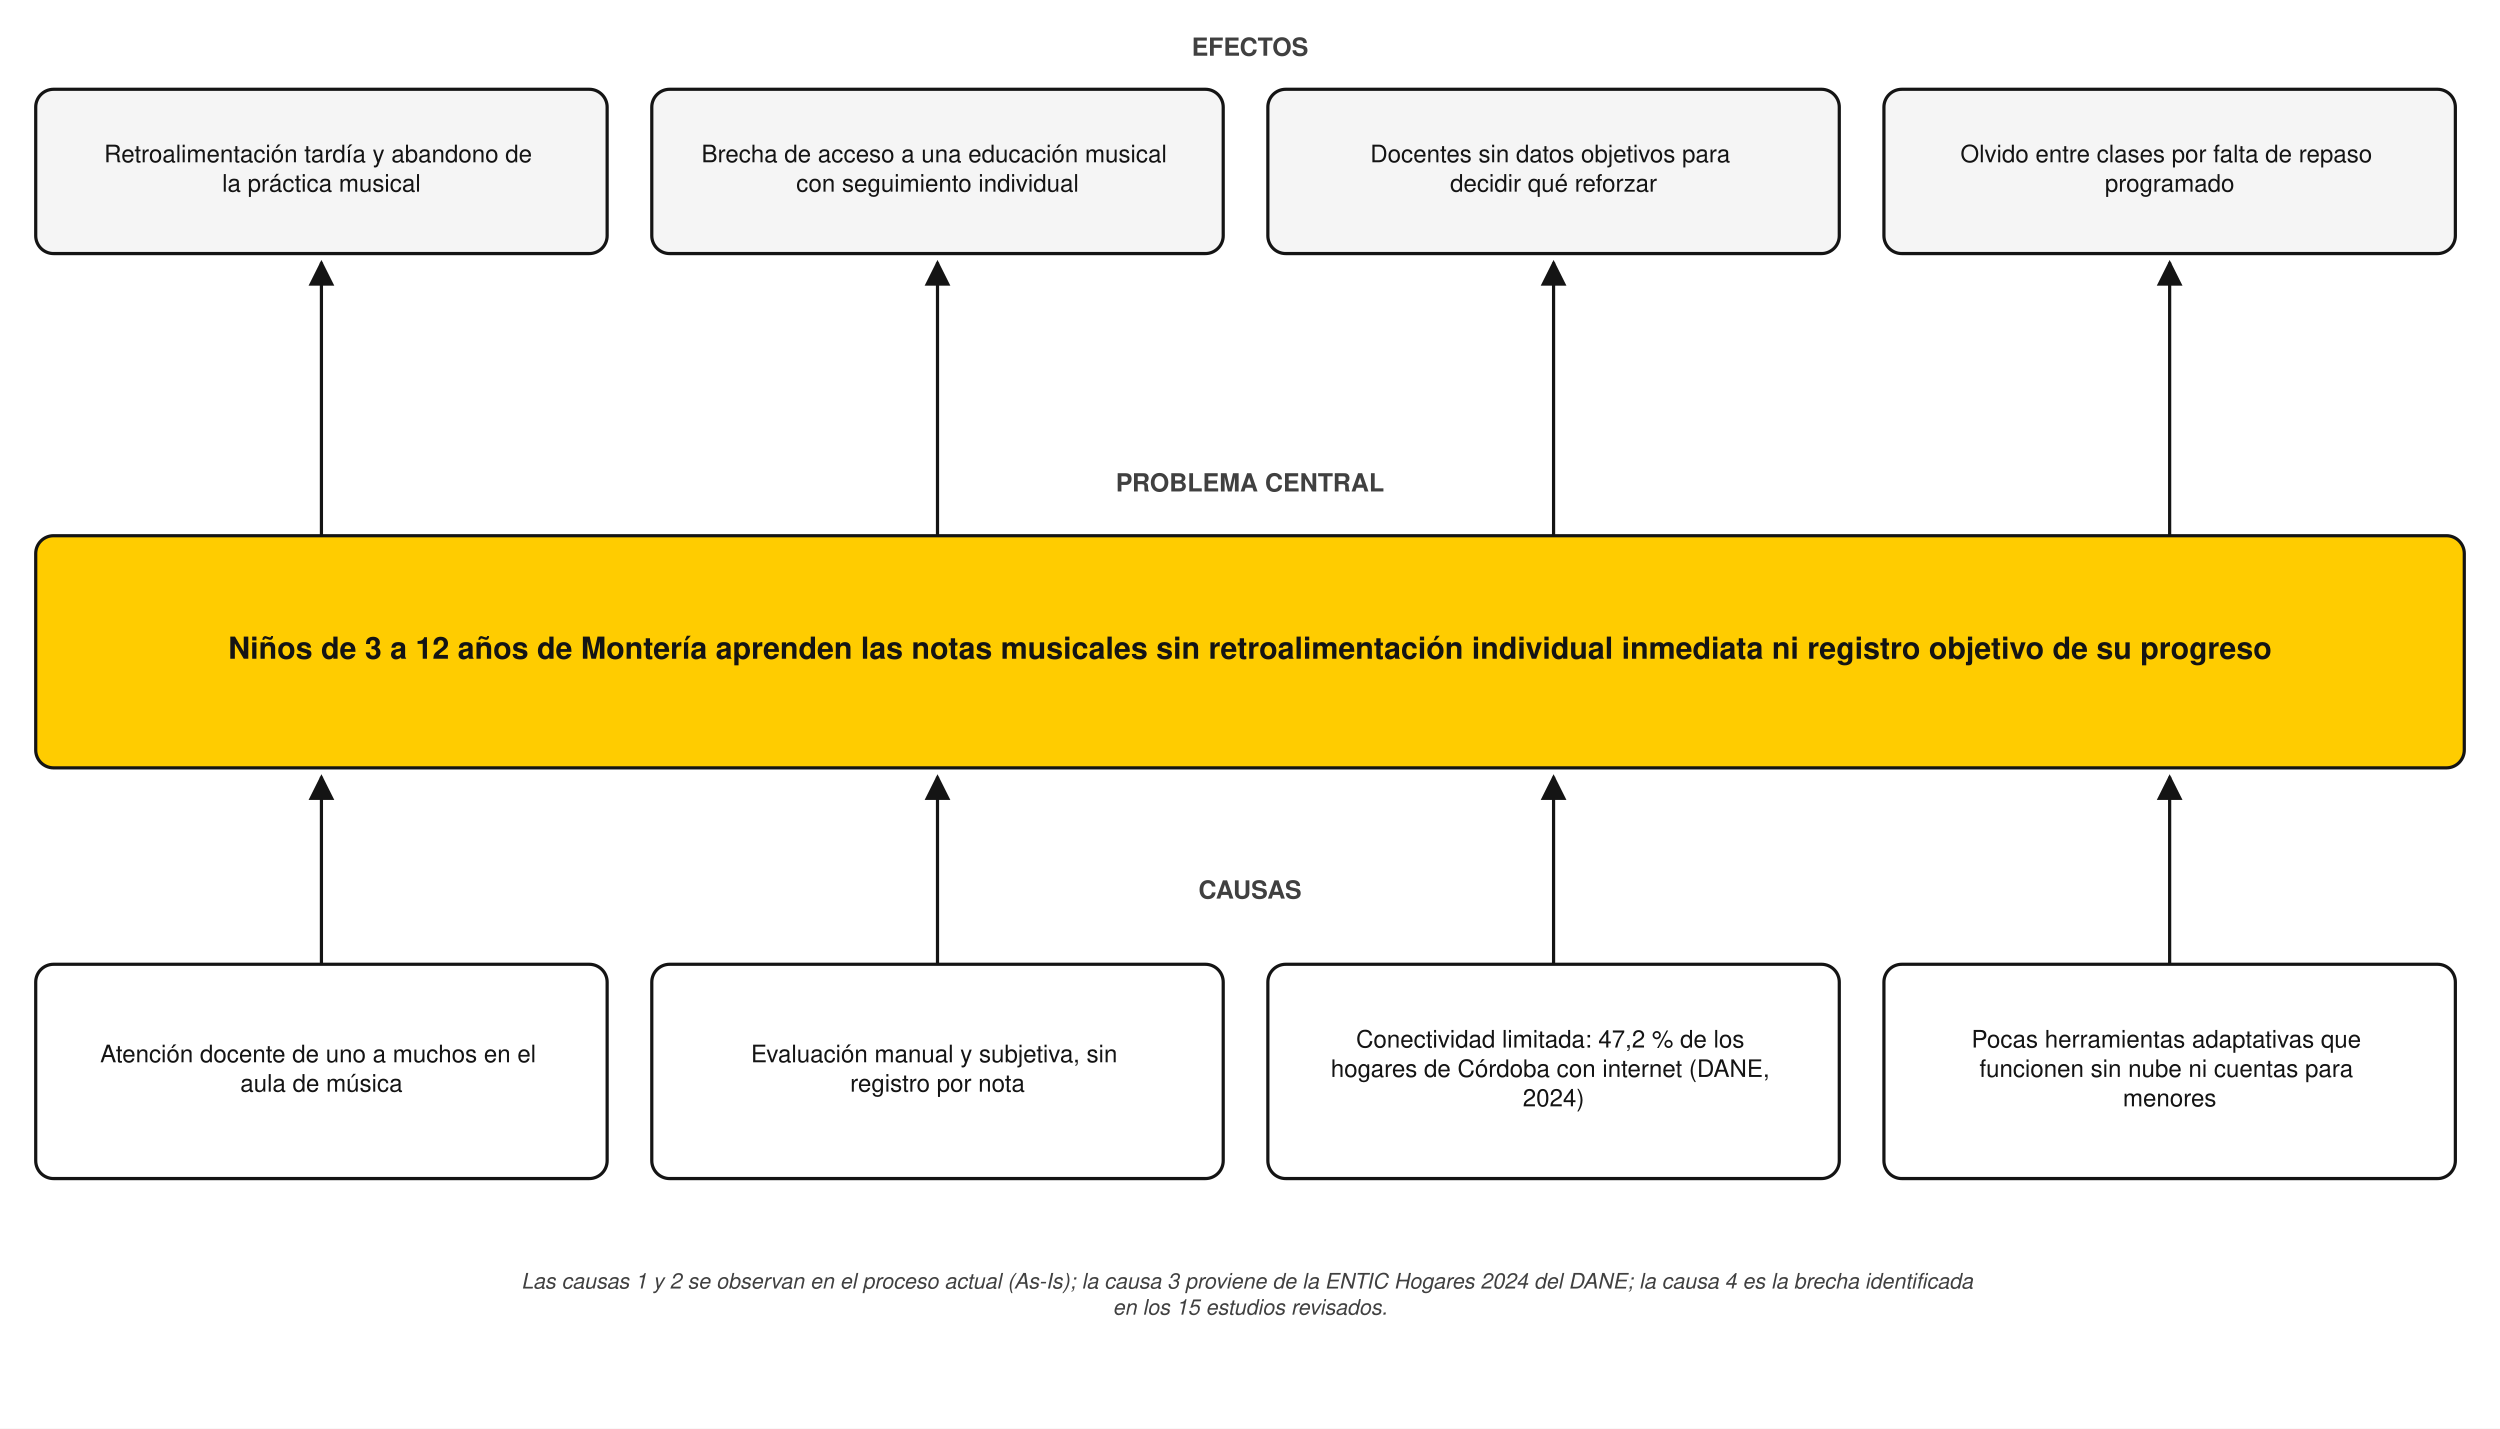
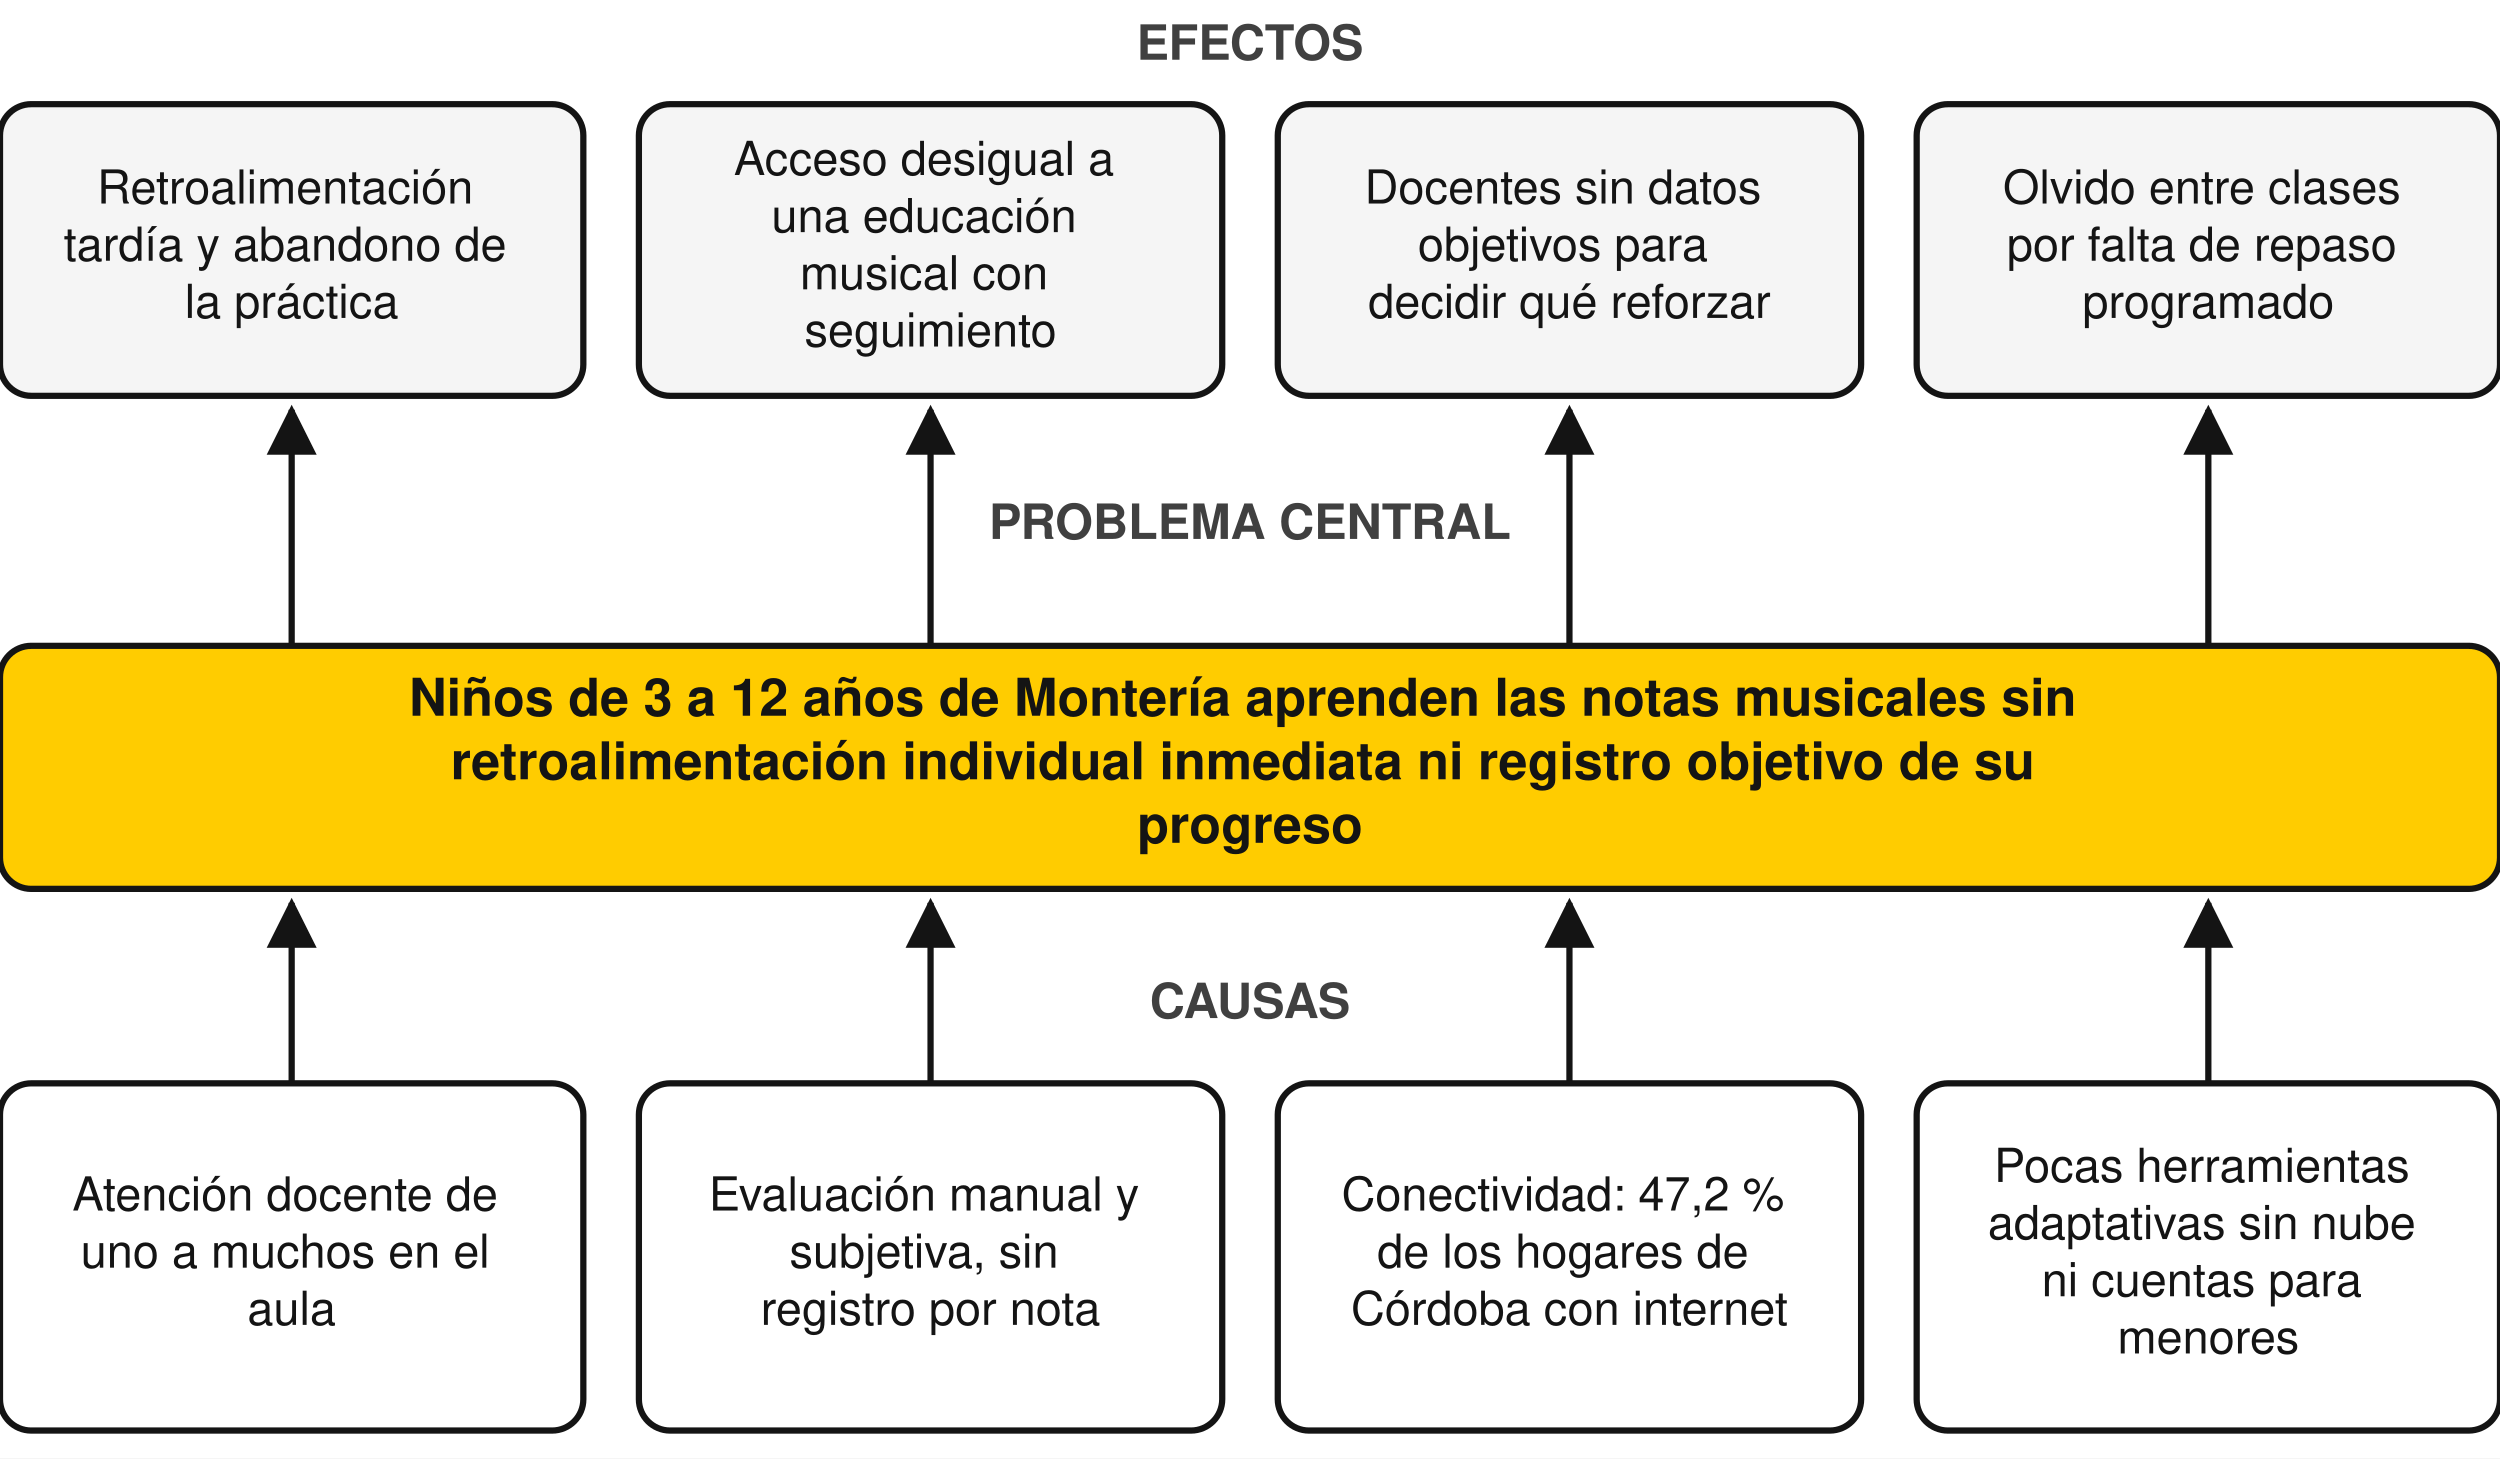
- <svg xmlns="http://www.w3.org/2000/svg" viewBox="0 0 1400 800" font-family="Helvetica, Arial, sans-serif" role="img" aria-label="Árbol de problemas" width="1400" height="800">
-   <rect width="1400" height="800" fill="#fff" />
+ <svg xmlns="http://www.w3.org/2000/svg" viewBox="0 0 720 420" font-family="Helvetica, Arial, sans-serif" role="img" aria-label="Árbol de problemas" width="720" height="420">
+   <rect width="720" height="420" fill="#fff" />
  <defs>
    <marker id="arr" viewBox="0 0 10 10" refX="9" refY="5" markerWidth="8" markerHeight="8" orient="auto-start-reverse">
      <path d="M0,0 L10,5 L0,10 z" fill="#141414" />
    </marker>
    <marker id="arrO" viewBox="0 0 10 10" refX="9" refY="5" markerWidth="8" markerHeight="8" orient="auto-start-reverse">
      <path d="M0,0 L10,5 L0,10 z" fill="#fff" stroke="#141414" stroke-width="1.2" />
    </marker>
    <marker id="dot" viewBox="0 0 10 10" refX="5" refY="5" markerWidth="7" markerHeight="7">
      <circle cx="5" cy="5" r="3.6" fill="#fff" stroke="#141414" stroke-width="1.4" />
    </marker>
    <marker id="arrR" viewBox="0 0 10 10" refX="9" refY="5" markerWidth="8" markerHeight="8" orient="auto-start-reverse">
      <path d="M0,0 L10,5 L0,10 z" fill="#B3261E" />
    </marker>
  </defs>
-   <text x="700" y="28.0" font-size="14" text-anchor="middle" dominant-baseline="central" font-weight="700" fill="#404040">EFECTOS</text>
-   <rect x="20" y="50" width="320" height="92" rx="10" fill="#F5F5F5" stroke="#141414" stroke-width="1.8" />
-   <text x="180.0" y="87.765" font-size="13.5" text-anchor="middle" dominant-baseline="central" font-weight="500" fill="#141414">
-     <tspan x="180.0" dy="0">Retroalimentación tardía y abandono de</tspan>
-     <tspan x="180.0" dy="16.47">la práctica musical</tspan>
+   <text x="360" y="14.0" font-size="14" text-anchor="middle" dominant-baseline="central" font-weight="700" fill="#404040">EFECTOS</text>
+   <rect x="0" y="30" width="168" height="84" rx="9" fill="#F5F5F5" stroke="#141414" stroke-width="1.8" />
+   <text x="84.0" y="55.53" font-size="13.5" text-anchor="middle" dominant-baseline="central" font-weight="500" fill="#141414">
+     <tspan x="84.0" dy="0">Retroalimentación</tspan>
+     <tspan x="84.0" dy="16.47">tardía y abandono de</tspan>
+     <tspan x="84.0" dy="16.47">la práctica</tspan>
  </text>
-   <path d="M180,300 L180,147" fill="none" stroke="#141414" stroke-width="1.8" marker-end="url(#arr)" stroke-linejoin="round" />
-   <rect x="365" y="50" width="320" height="92" rx="10" fill="#F5F5F5" stroke="#141414" stroke-width="1.8" />
-   <text x="525.0" y="87.765" font-size="13.5" text-anchor="middle" dominant-baseline="central" font-weight="500" fill="#141414">
-     <tspan x="525.0" dy="0">Brecha de acceso a una educación musical</tspan>
-     <tspan x="525.0" dy="16.47">con seguimiento individual</tspan>
+   <path d="M84.0,186 L84.0,118" fill="none" stroke="#141414" stroke-width="1.8" marker-end="url(#arr)" stroke-linejoin="round" />
+   <rect x="184" y="30" width="168" height="84" rx="9" fill="#F5F5F5" stroke="#141414" stroke-width="1.8" />
+   <text x="268.0" y="47.295" font-size="13.5" text-anchor="middle" dominant-baseline="central" font-weight="500" fill="#141414">
+     <tspan x="268.0" dy="0">Acceso desigual a</tspan>
+     <tspan x="268.0" dy="16.47">una educación</tspan>
+     <tspan x="268.0" dy="16.47">musical con</tspan>
+     <tspan x="268.0" dy="16.47">seguimiento</tspan>
  </text>
-   <path d="M525,300 L525,147" fill="none" stroke="#141414" stroke-width="1.8" marker-end="url(#arr)" stroke-linejoin="round" />
-   <rect x="710" y="50" width="320" height="92" rx="10" fill="#F5F5F5" stroke="#141414" stroke-width="1.8" />
-   <text x="870.0" y="87.765" font-size="13.5" text-anchor="middle" dominant-baseline="central" font-weight="500" fill="#141414">
-     <tspan x="870.0" dy="0">Docentes sin datos objetivos para</tspan>
-     <tspan x="870.0" dy="16.47">decidir qué reforzar</tspan>
+   <path d="M268.0,186 L268.0,118" fill="none" stroke="#141414" stroke-width="1.8" marker-end="url(#arr)" stroke-linejoin="round" />
+   <rect x="368" y="30" width="168" height="84" rx="9" fill="#F5F5F5" stroke="#141414" stroke-width="1.8" />
+   <text x="452.0" y="55.53" font-size="13.5" text-anchor="middle" dominant-baseline="central" font-weight="500" fill="#141414">
+     <tspan x="452.0" dy="0">Docentes sin datos</tspan>
+     <tspan x="452.0" dy="16.47">objetivos para</tspan>
+     <tspan x="452.0" dy="16.47">decidir qué reforzar</tspan>
  </text>
-   <path d="M870,300 L870,147" fill="none" stroke="#141414" stroke-width="1.8" marker-end="url(#arr)" stroke-linejoin="round" />
-   <rect x="1055" y="50" width="320" height="92" rx="10" fill="#F5F5F5" stroke="#141414" stroke-width="1.8" />
-   <text x="1215.0" y="87.765" font-size="13.5" text-anchor="middle" dominant-baseline="central" font-weight="500" fill="#141414">
-     <tspan x="1215.0" dy="0">Olvido entre clases por falta de repaso</tspan>
-     <tspan x="1215.0" dy="16.47">programado</tspan>
+   <path d="M452.0,186 L452.0,118" fill="none" stroke="#141414" stroke-width="1.8" marker-end="url(#arr)" stroke-linejoin="round" />
+   <rect x="552" y="30" width="168" height="84" rx="9" fill="#F5F5F5" stroke="#141414" stroke-width="1.8" />
+   <text x="636.0" y="55.53" font-size="13.5" text-anchor="middle" dominant-baseline="central" font-weight="500" fill="#141414">
+     <tspan x="636.0" dy="0">Olvido entre clases</tspan>
+     <tspan x="636.0" dy="16.47">por falta de repaso</tspan>
+     <tspan x="636.0" dy="16.47">programado</tspan>
  </text>
-   <path d="M1215,300 L1215,147" fill="none" stroke="#141414" stroke-width="1.8" marker-end="url(#arr)" stroke-linejoin="round" />
-   <rect x="20" y="300" width="1360" height="130" rx="10" fill="#FFCC00" stroke="#141414" stroke-width="1.8" />
-   <text x="700.0" y="365.0" font-size="17" text-anchor="middle" dominant-baseline="central" font-weight="700" fill="#141414">Niños de 3 a 12 años de Montería aprenden las notas musicales sin retroalimentación individual inmediata ni registro objetivo de su progreso</text>
-   <text x="700" y="272.0" font-size="14" text-anchor="middle" dominant-baseline="central" font-weight="700" fill="#404040">PROBLEMA CENTRAL</text>
-   <text x="700" y="500.0" font-size="14" text-anchor="middle" dominant-baseline="central" font-weight="700" fill="#404040">CAUSAS</text>
-   <rect x="20" y="540" width="320" height="120" rx="10" fill="#fff" stroke="#141414" stroke-width="1.8" />
-   <text x="180.0" y="591.765" font-size="13.5" text-anchor="middle" dominant-baseline="central" font-weight="500" fill="#141414">
-     <tspan x="180.0" dy="0">Atención docente de uno a muchos en el</tspan>
-     <tspan x="180.0" dy="16.47">aula de música</tspan>
+   <path d="M636.0,186 L636.0,118" fill="none" stroke="#141414" stroke-width="1.8" marker-end="url(#arr)" stroke-linejoin="round" />
+   <text x="360" y="152.0" font-size="14" text-anchor="middle" dominant-baseline="central" font-weight="700" fill="#404040">PROBLEMA CENTRAL</text>
+   <rect x="0" y="186" width="720" height="70" rx="9" fill="#FFCC00" stroke="#141414" stroke-width="1.8" />
+   <text x="360.0" y="202.7" font-size="15" text-anchor="middle" dominant-baseline="central" font-weight="700" fill="#141414">
+     <tspan x="360.0" dy="0">Niños de 3 a 12 años de Montería aprenden las notas musicales sin</tspan>
+     <tspan x="360.0" dy="18.3">retroalimentación individual inmediata ni registro objetivo de su</tspan>
+     <tspan x="360.0" dy="18.3">progreso</tspan>
  </text>
-   <path d="M180,540 L180,435" fill="none" stroke="#141414" stroke-width="1.8" marker-end="url(#arr)" stroke-linejoin="round" />
-   <rect x="365" y="540" width="320" height="120" rx="10" fill="#fff" stroke="#141414" stroke-width="1.8" />
-   <text x="525.0" y="591.765" font-size="13.5" text-anchor="middle" dominant-baseline="central" font-weight="500" fill="#141414">
-     <tspan x="525.0" dy="0">Evaluación manual y subjetiva, sin</tspan>
-     <tspan x="525.0" dy="16.47">registro por nota</tspan>
+   <text x="360" y="290.0" font-size="14" text-anchor="middle" dominant-baseline="central" font-weight="700" fill="#404040">CAUSAS</text>
+   <rect x="0" y="312" width="168" height="100" rx="9" fill="#fff" stroke="#141414" stroke-width="1.8" />
+   <text x="84.0" y="345.53" font-size="13.5" text-anchor="middle" dominant-baseline="central" font-weight="500" fill="#141414">
+     <tspan x="84.0" dy="0">Atención docente de</tspan>
+     <tspan x="84.0" dy="16.47">uno a muchos en el</tspan>
+     <tspan x="84.0" dy="16.47">aula</tspan>
  </text>
-   <path d="M525,540 L525,435" fill="none" stroke="#141414" stroke-width="1.8" marker-end="url(#arr)" stroke-linejoin="round" />
-   <rect x="710" y="540" width="320" height="120" rx="10" fill="#fff" stroke="#141414" stroke-width="1.8" />
-   <text x="870.0" y="583.53" font-size="13.5" text-anchor="middle" dominant-baseline="central" font-weight="500" fill="#141414">
-     <tspan x="870.0" dy="0">Conectividad limitada: 47,2 % de los</tspan>
-     <tspan x="870.0" dy="16.47">hogares de Córdoba con internet (DANE,</tspan>
-     <tspan x="870.0" dy="16.47">2024)</tspan>
+   <path d="M84.0,312 L84.0,260" fill="none" stroke="#141414" stroke-width="1.8" marker-end="url(#arr)" stroke-linejoin="round" />
+   <rect x="184" y="312" width="168" height="100" rx="9" fill="#fff" stroke="#141414" stroke-width="1.8" />
+   <text x="268.0" y="345.53" font-size="13.5" text-anchor="middle" dominant-baseline="central" font-weight="500" fill="#141414">
+     <tspan x="268.0" dy="0">Evaluación manual y</tspan>
+     <tspan x="268.0" dy="16.47">subjetiva, sin</tspan>
+     <tspan x="268.0" dy="16.47">registro por nota</tspan>
  </text>
-   <path d="M870,540 L870,435" fill="none" stroke="#141414" stroke-width="1.8" marker-end="url(#arr)" stroke-linejoin="round" />
-   <rect x="1055" y="540" width="320" height="120" rx="10" fill="#fff" stroke="#141414" stroke-width="1.8" />
-   <text x="1215.0" y="583.53" font-size="13.5" text-anchor="middle" dominant-baseline="central" font-weight="500" fill="#141414">
-     <tspan x="1215.0" dy="0">Pocas herramientas adaptativas que</tspan>
-     <tspan x="1215.0" dy="16.47">funcionen sin nube ni cuentas para</tspan>
-     <tspan x="1215.0" dy="16.47">menores</tspan>
+   <path d="M268.0,312 L268.0,260" fill="none" stroke="#141414" stroke-width="1.8" marker-end="url(#arr)" stroke-linejoin="round" />
+   <rect x="368" y="312" width="168" height="100" rx="9" fill="#fff" stroke="#141414" stroke-width="1.8" />
+   <text x="452.0" y="345.53" font-size="13.5" text-anchor="middle" dominant-baseline="central" font-weight="500" fill="#141414">
+     <tspan x="452.0" dy="0">Conectividad: 47,2 %</tspan>
+     <tspan x="452.0" dy="16.47">de los hogares de</tspan>
+     <tspan x="452.0" dy="16.47">Córdoba con internet</tspan>
  </text>
-   <path d="M1215,540 L1215,435" fill="none" stroke="#141414" stroke-width="1.8" marker-end="url(#arr)" stroke-linejoin="round" />
-   <text x="700" y="717.68" font-size="12" text-anchor="middle" dominant-baseline="central" font-weight="500" fill="#404040" font-style="italic">
-     <tspan x="700" dy="0">Las causas 1 y 2 se observan en el proceso actual (As-Is); la causa 3 proviene de la ENTIC Hogares 2024 del DANE; la causa 4 es la brecha identificada</tspan>
-     <tspan x="700" dy="14.64">en los 15 estudios revisados.</tspan>
+   <path d="M452.0,312 L452.0,260" fill="none" stroke="#141414" stroke-width="1.8" marker-end="url(#arr)" stroke-linejoin="round" />
+   <rect x="552" y="312" width="168" height="100" rx="9" fill="#fff" stroke="#141414" stroke-width="1.8" />
+   <text x="636.0" y="337.295" font-size="13.5" text-anchor="middle" dominant-baseline="central" font-weight="500" fill="#141414">
+     <tspan x="636.0" dy="0">Pocas herramientas</tspan>
+     <tspan x="636.0" dy="16.47">adaptativas sin nube</tspan>
+     <tspan x="636.0" dy="16.47">ni cuentas para</tspan>
+     <tspan x="636.0" dy="16.47">menores</tspan>
  </text>
+   <path d="M636.0,312 L636.0,260" fill="none" stroke="#141414" stroke-width="1.8" marker-end="url(#arr)" stroke-linejoin="round" />
</svg>
